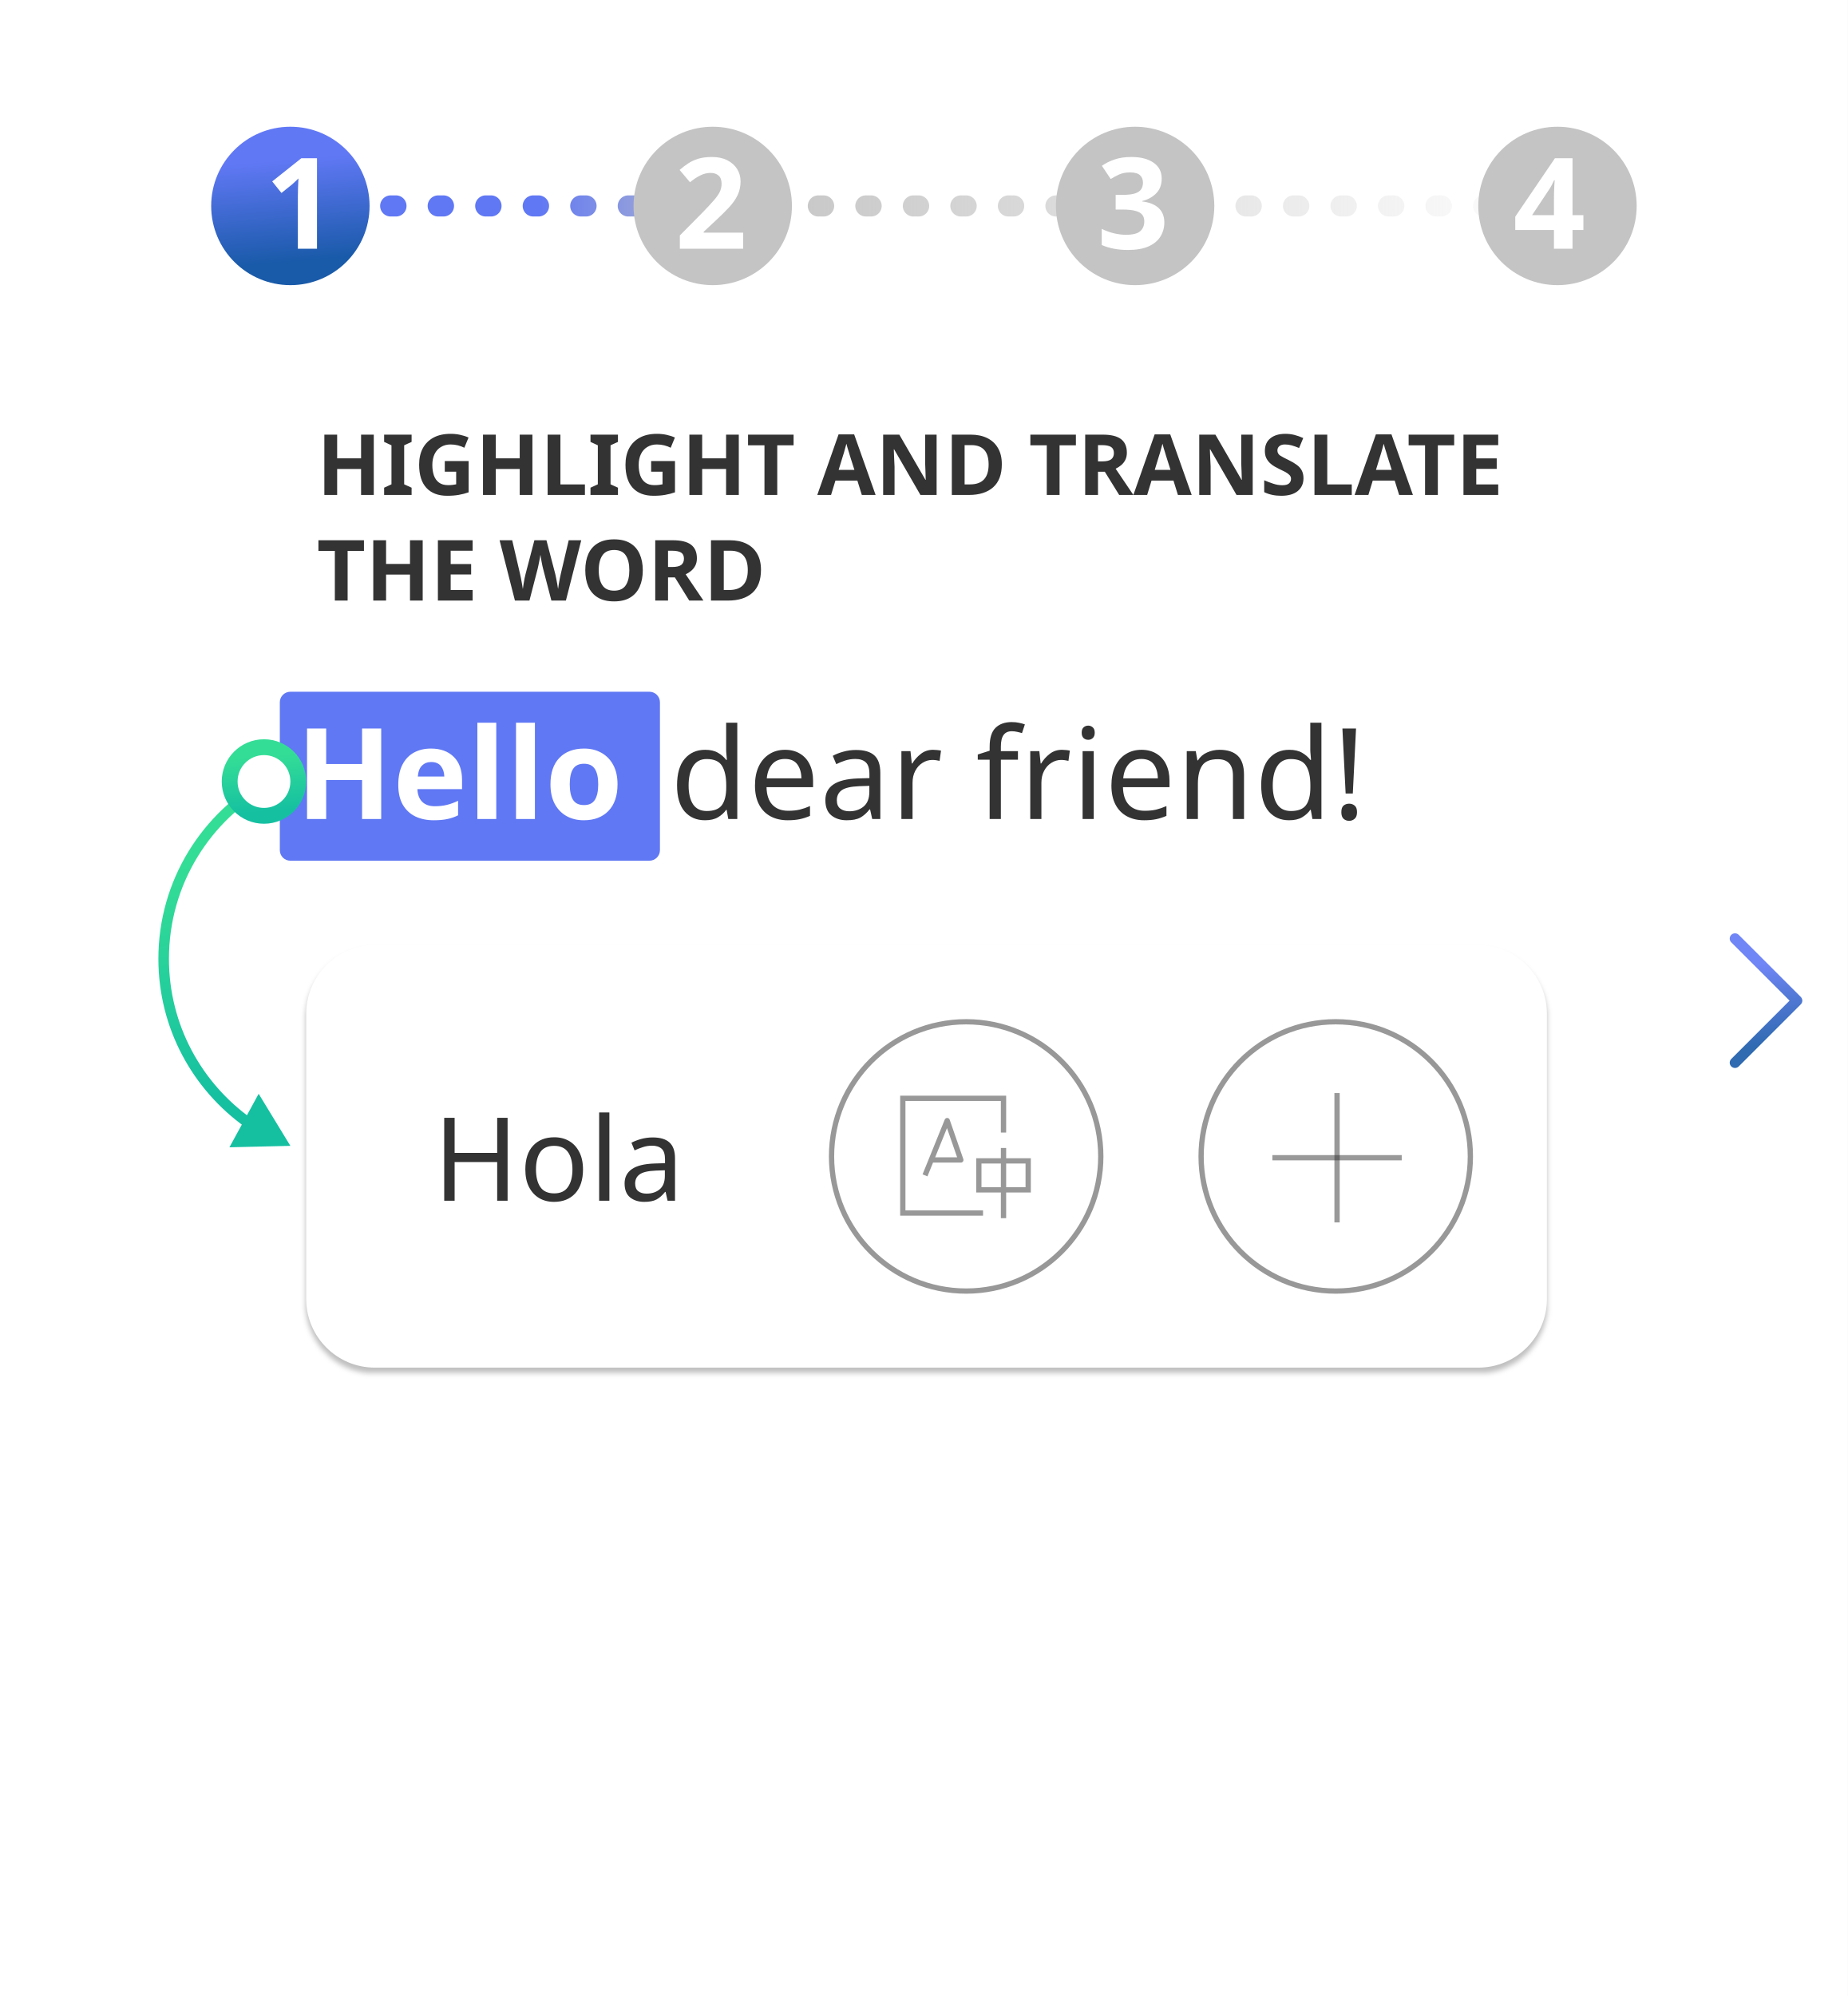
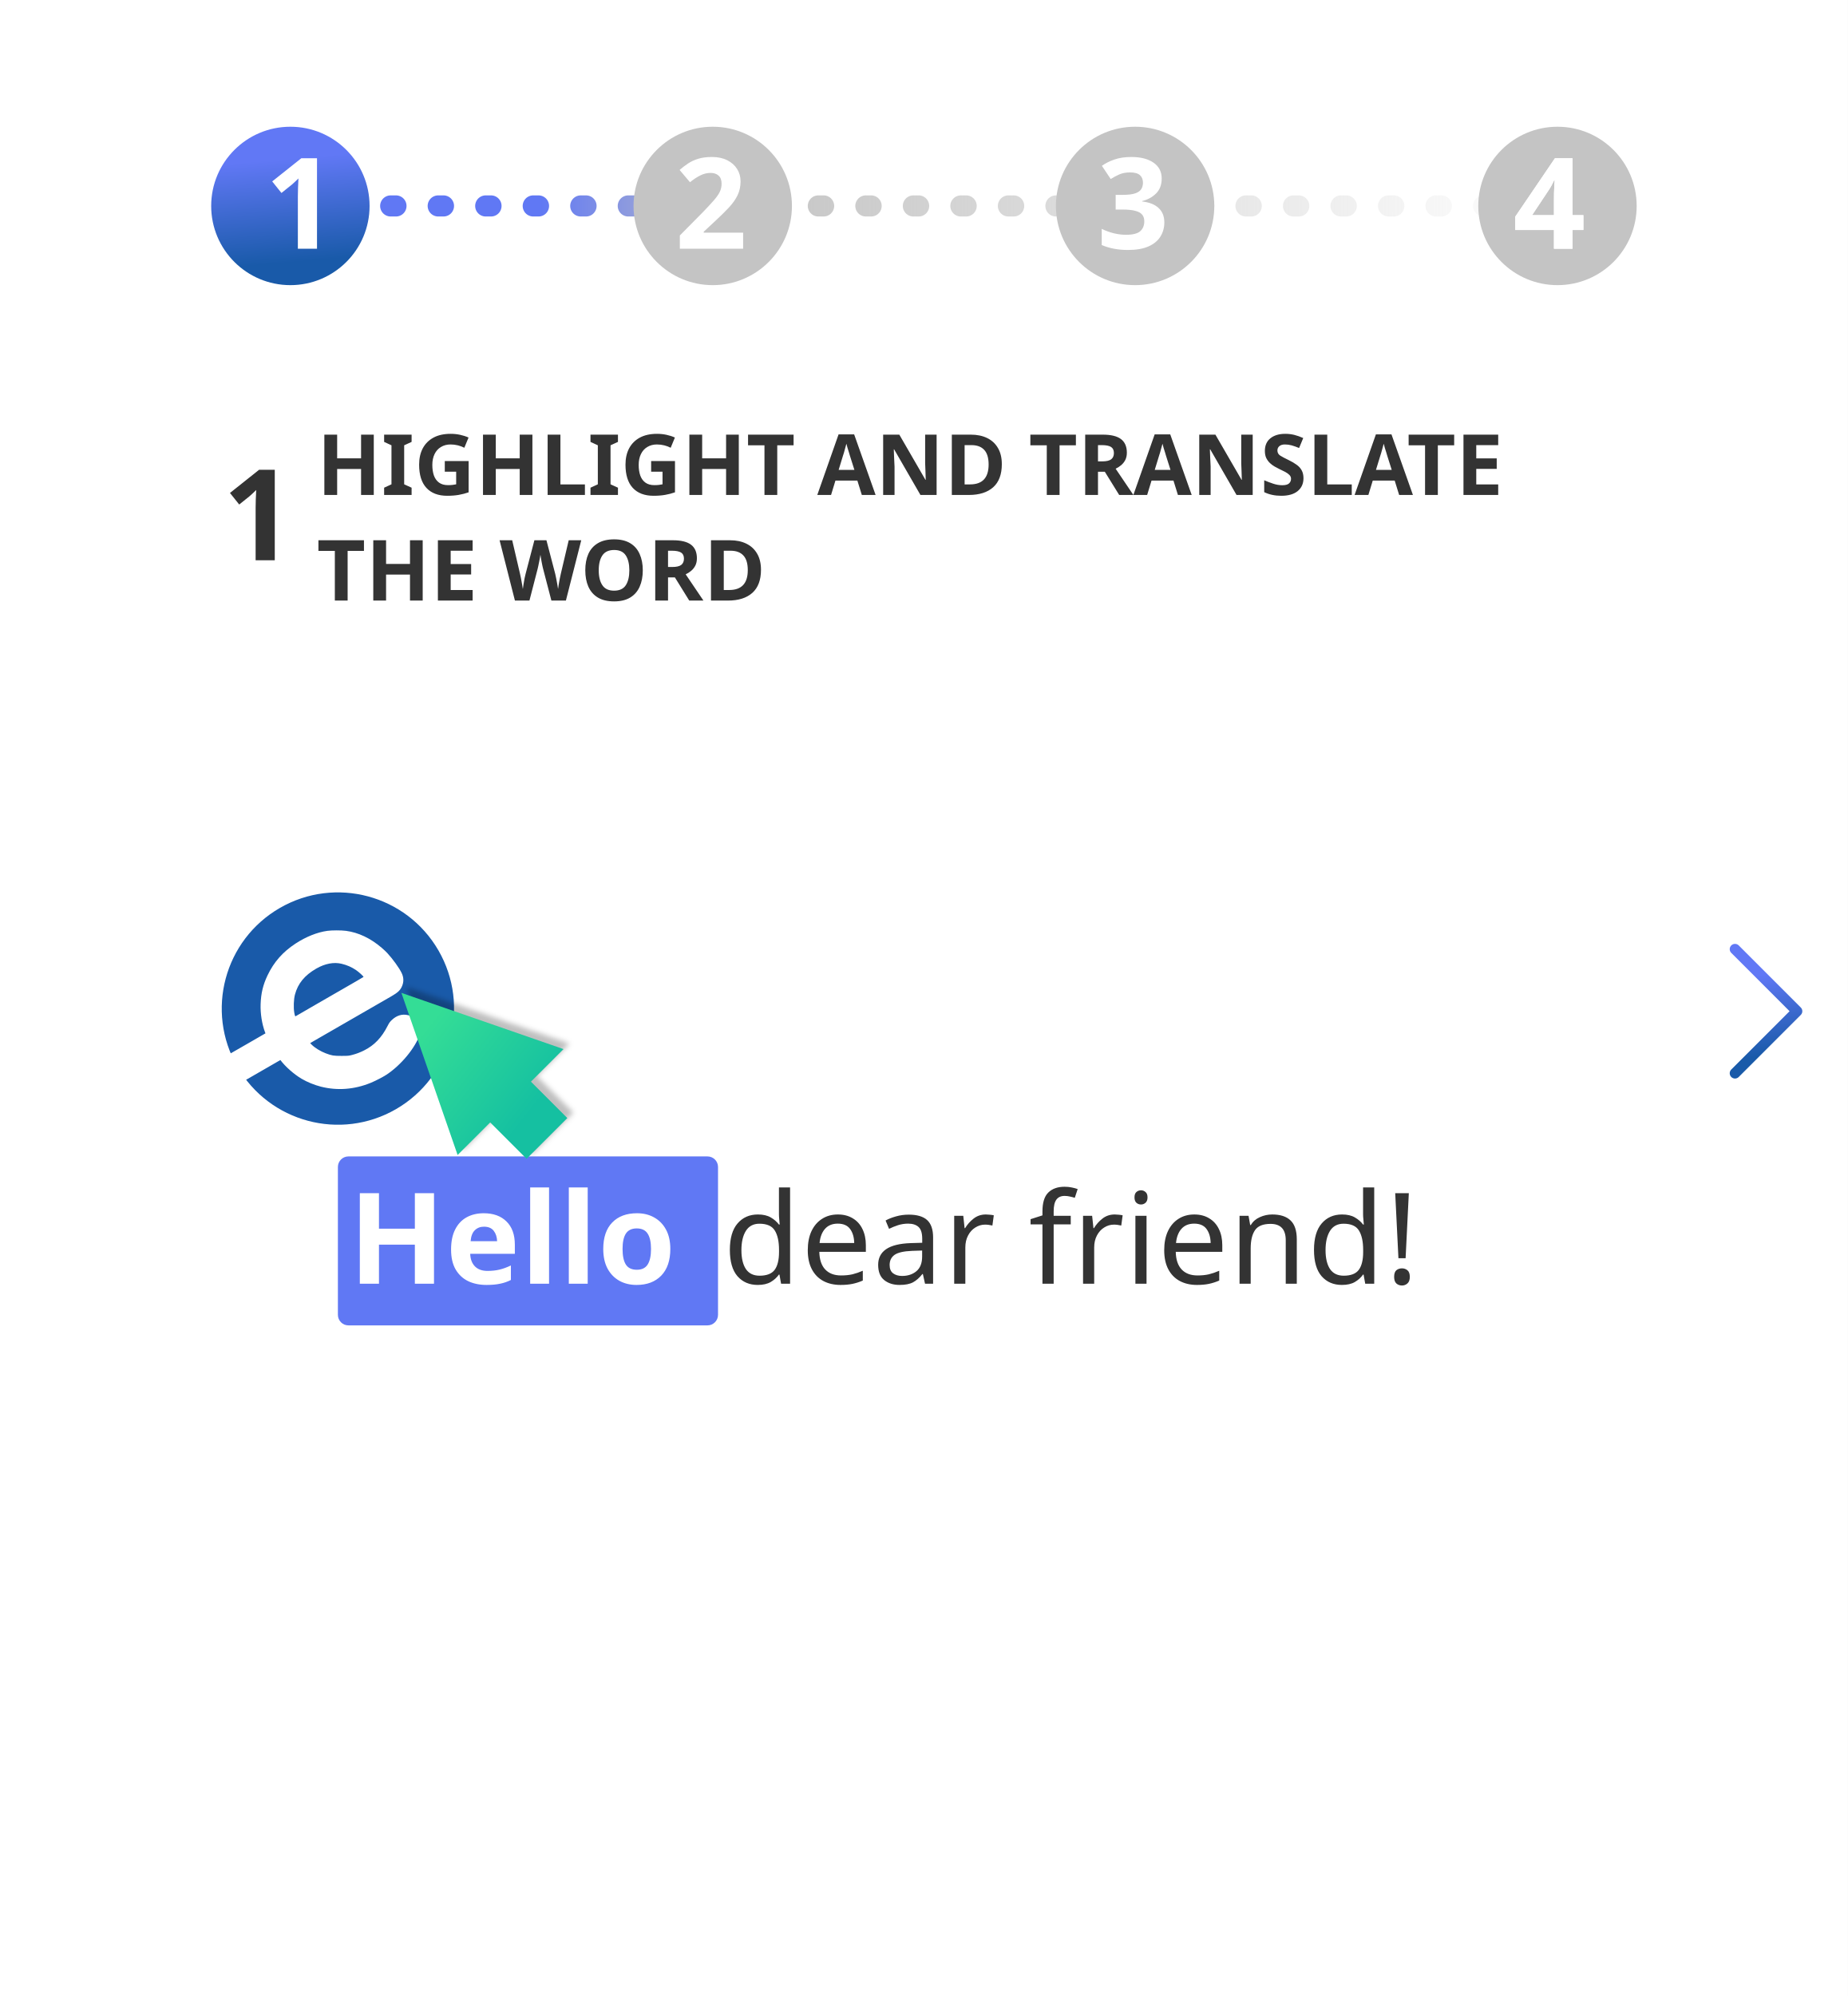
<svg xmlns="http://www.w3.org/2000/svg" width="350" height="378" viewBox="0 0 350 378" fill="none">
  <g clip-path="url(#clip0)">
    <rect width="350" height="378" fill="white" />
    <text fill="#333333" xml:space="preserve" style="white-space: pre" font-family="Montserrat" font-size="16" font-weight="800" letter-spacing="0em">
      <tspan x="60" y="93.736">HIGHLIGHT AND TRANSLATE </tspan>
      <tspan x="60" y="113.736">THE WORD</tspan>
    </text>
    <text fill="#333333" xml:space="preserve" style="white-space: pre" font-family="Montserrat" font-size="24" font-weight="800" letter-spacing="0em">
-       <tspan visibility="hidden" x="42.137" y="106.104">1</tspan>
+       <tspan x="42.137" y="106.104">1</tspan>
    </text>
-     <rect x="53" y="131" width="72" height="32" rx="2" fill="#6078F4" />
+     <rect x="64" y="219" width="72" height="32" rx="2" fill="#6078F4" />
    <text fill="#333333" xml:space="preserve" style="white-space: pre" font-family="Montserrat" font-size="24" letter-spacing="0em">
-       <tspan x="120.688" y="155.104"> dear friend! </tspan>
+       <tspan x="130.688" y="243.104"> dear friend! </tspan>
    </text>
    <text fill="white" xml:space="preserve" style="white-space: pre" font-family="Montserrat" font-size="24" font-weight="bold" letter-spacing="0em">
-       <tspan x="56" y="155.104">Hello</tspan>
+       <tspan x="66" y="243.104">Hello</tspan>
    </text>
-     <g filter="url(#filter0_d)">
-       <rect x="58" y="179" width="235" height="80" rx="13" fill="white" />
-       <circle cx="183" cy="219" r="26" fill="white" />
-       <circle cx="183" cy="219" r="25.5" stroke="#333333" stroke-opacity="0.5" />
-       <circle cx="253" cy="219" r="25.5" stroke="#333333" stroke-opacity="0.5" />
-       <path opacity="0.5" d="M241 219.25H265.5" stroke="#333333" />
-       <path opacity="0.5" d="M253.25 231.5V207" stroke="#333333" />
-       <text fill="#333333" user-select="none" xml:space="preserve" style="white-space: pre" font-family="Montserrat" font-size="22" letter-spacing="0em">
-         <tspan x="82" y="227.387">Hola</tspan>
-       </text>
-       <path d="M190.074 214.484V208H171V229.723H186.194" stroke="#333333" stroke-opacity="0.5" />
-       <path d="M175.203 222.59L176.385 219.672M176.385 219.672L179.405 212.215L181.992 219.672H176.385Z" stroke="#333333" stroke-opacity="0.5" stroke-linejoin="round" />
-       <path fill-rule="evenodd" clip-rule="evenodd" d="M189.574 225.832V230.695H190.574V225.832H194.246H195.246V224.832V220.348V219.348H194.246H190.574V217.402H189.574V219.348H185.901H184.901V220.348V224.832V225.832H185.901H189.574ZM190.574 224.832H194.246V220.348H190.574V224.832ZM189.574 220.348V224.832H185.901V220.348H189.574Z" fill="#333333" fill-opacity="0.5" />
-     </g>
    <path d="M47 39H295" stroke="url(#paint0_linear)" stroke-width="4" stroke-linecap="round" stroke-dasharray="1 8" />
    <circle id="stepA" cursor="pointer" cx="55" cy="39" r="15" fill="url(#paint1_linear)" />
    <circle id="stepB" cursor="pointer" cx="135" cy="39" r="15" fill="#C4C4C4" />
    <circle id="stepC" cursor="pointer" cx="215" cy="39" r="15" fill="#C4C4C4" />
-     <text id="stepAText" user-select="none" cursor="pointer" fill="white" xml:space="preserve" style="white-space: pre" font-family="Montserrat" font-size="24" font-weight="800" letter-spacing="0em">
+     <text id="stepAText" cursor="pointer" fill="white" user-select="none" xml:space="preserve" style="white-space: pre" font-family="Montserrat" font-size="24" font-weight="800" letter-spacing="0em">
      <tspan x="50.137" y="47.104">1</tspan>
    </text>
-     <text id="stepBText" user-select="none" cursor="pointer" fill="white" xml:space="preserve" style="white-space: pre" font-family="Montserrat" font-size="24" font-weight="800" letter-spacing="0em">
+     <text id="stepBText" cursor="pointer" fill="white" user-select="none" xml:space="preserve" style="white-space: pre" font-family="Montserrat" font-size="24" font-weight="800" letter-spacing="0em">
      <tspan x="127.816" y="47.104">2</tspan>
    </text>
-     <text id="stepCText" user-select="none" cursor="pointer" fill="white" xml:space="preserve" style="white-space: pre" font-family="Montserrat" font-size="24" font-weight="800" letter-spacing="0em">
+     <text id="stepCText" cursor="pointer" fill="white" user-select="none" xml:space="preserve" style="white-space: pre" font-family="Montserrat" font-size="24" font-weight="800" letter-spacing="0em">
      <tspan x="207.77" y="47.104">3</tspan>
    </text>
    <circle id="stepD" cursor="pointer" cx="295" cy="39" r="15" fill="#C4C4C4" />
-     <text id="stepDText" cursor="pointer" fill="white" xml:space="preserve" style="white-space: pre" font-family="Montserrat" font-size="24" font-weight="800" letter-spacing="0em">
+     <text id="stepDText" cursor="pointer" fill="white" user-select="none" xml:space="preserve" style="white-space: pre" font-family="Montserrat" font-size="24" font-weight="800" letter-spacing="0em">
      <tspan x="286.598" y="47.104">4</tspan>
    </text>
-     <path d="M55 217L48.992 207.139L43.456 217.273L55 217ZM32 181.575C32 167.46 39.896 155.178 51.536 148.879L50.584 147.121C38.327 153.753 30 166.694 30 181.575H32ZM47.682 211.871C38.187 205.127 32 194.07 32 181.575H30C30 194.747 36.525 206.4 46.524 213.501L47.682 211.871Z" fill="url(#paint2_linear)" />
-     <circle cx="50" cy="148" r="6.5" fill="white" stroke="url(#paint3_linear)" stroke-width="3" />
-     <path id="right-arrow" cursor="pointer" d="M328.625 201.25L340.375 189.5L328.625 177.75" stroke="url(#paint4_linear)" stroke-width="2" stroke-linecap="round" stroke-linejoin="round" />
-     <path id="left-arrow" visibility="hidden" cursor="pointer" d="M21.375 201.25L9.625 189.5L21.375 177.75" stroke="url(#paint5_linear)" stroke-width="2" stroke-linecap="round" stroke-linejoin="round" />
-     <circle id="right-arrow-circle" cursor="pointer" fill="white" opacity="0.1" cx="330" cy="190" r="20" />
-     <circle id="left-arrow-circle" visibility="hidden" cursor="pointer" fill="white" opacity="0.1" cx="20" cy="190" r="20" />
+     <text fill="white" xml:space="preserve" style="white-space: pre" font-family="Montserrat" font-size="24" font-weight="800" letter-spacing="0em">
+       <tspan x="286.598" y="47.104" cursor="pointer" id="stepD">4</tspan>
+     </text>
+     <path d="M328.625 203.25L340.375 191.5L328.625 179.75" stroke="url(#paint2_linear)" stroke-width="2" stroke-linecap="round" stroke-linejoin="round" cursor="pointer" id="right-arrow-circle" />
+     <path d="M75 210.052C85.522 203.977 89.126 190.524 83.052 180.002C76.977 169.481 63.524 165.876 53.002 171.951C42.481 178.025 38.876 191.479 44.951 202C51.025 212.522 64.479 216.126 75 210.052Z" fill="#195AA9" />
+     <path fill-rule="evenodd" clip-rule="evenodd" d="M46.461 204.575C45.941 203.885 45.456 203.156 45.011 202.391C44.468 201.458 44.003 200.503 43.613 199.531C44.212 199.186 45.086 198.684 46.306 197.984C46.628 197.8 47.271 197.429 47.736 197.161C48.2 196.892 49.062 196.394 49.652 196.055L50.284 195.691C50.259 195.633 50.235 195.575 50.212 195.518C49.617 193.938 49.303 191.958 49.364 190.167C49.434 188.11 49.818 186.509 50.672 184.716C51.873 182.193 53.553 180.283 55.966 178.7C57.934 177.408 60.09 176.546 62.01 176.282C62.869 176.164 64.641 176.163 65.531 176.281C67.882 176.591 70.174 177.677 72.286 179.482C72.654 179.797 73.142 180.257 73.37 180.504C74.409 181.631 75.609 183.298 76.074 184.262C76.504 185.15 76.504 186.049 76.076 186.922C75.747 187.594 75.288 188.007 74.125 188.678C73.589 188.987 72.566 189.577 71.851 189.988C68.508 191.913 67.927 192.248 66.589 193.021C64.301 194.343 60.912 196.295 60.418 196.576C60.168 196.719 59.69 196.995 59.356 197.19L58.75 197.546L58.999 197.803C59.598 198.419 60.689 199.097 61.688 199.472C62.857 199.913 63.171 199.964 64.673 199.964C65.915 199.964 66.05 199.952 66.687 199.786C67.529 199.567 68.167 199.324 69.001 198.906C70.897 197.954 72.287 196.503 73.404 194.308C73.712 193.704 73.849 193.512 74.226 193.157C75.141 192.294 76.17 191.987 77.272 192.246C79.107 192.678 80.067 194.231 79.52 195.879C78.668 198.441 75.952 201.724 73.183 203.538C72.514 203.976 71.077 204.715 70.195 205.075C67.113 206.33 63.917 206.576 60.811 205.798C59.566 205.487 58.142 204.904 57.098 204.281C55.652 203.417 54.044 201.994 53.113 200.756L53.106 200.748L53.062 200.773C50.774 202.095 47.385 204.047 46.891 204.329C46.781 204.391 46.627 204.479 46.461 204.575ZM67.433 183.71C66.596 183.146 65.731 182.768 64.706 182.519C63.228 182.16 61.55 182.481 59.894 183.437C57.693 184.709 56.427 186.253 55.867 188.35C55.634 189.219 55.573 190.818 55.736 191.756C55.85 192.407 55.908 192.534 56.047 192.424C56.119 192.367 57.116 191.789 59.834 190.232C60.155 190.048 60.798 189.677 61.263 189.408C61.727 189.139 62.589 188.642 63.179 188.303C63.769 187.964 64.748 187.399 65.355 187.049C65.962 186.698 66.986 186.108 67.629 185.738C68.272 185.368 68.822 185.042 68.85 185.014C68.922 184.943 67.989 184.084 67.433 183.71Z" fill="white" />
+     <g filter="url(#filter0_d)">
+       <path fill-rule="evenodd" clip-rule="evenodd" d="M106.734 198.678L76.028 188.028L86.678 218.734L92.846 212.565L99.738 219.458L107.458 211.738L100.565 204.846L106.734 198.678Z" fill="url(#paint3_linear)" />
+     </g>
  </g>
  <defs>
-     <filter id="filter0_d" x="57" y="179" width="237" height="82" filterUnits="userSpaceOnUse" color-interpolation-filters="sRGB">
+     <filter id="filter0_d" x="66" y="176" width="49.626" height="49.626" filterUnits="userSpaceOnUse" color-interpolation-filters="sRGB">
      <feFlood flood-opacity="0" result="BackgroundImageFix" />
      <feColorMatrix in="SourceAlpha" type="matrix" values="0 0 0 0 0 0 0 0 0 0 0 0 0 0 0 0 0 0 127 0" />
-       <feOffset dy="1" />
+       <feOffset dx="1" dy="-1" />
      <feGaussianBlur stdDeviation="0.5" />
      <feColorMatrix type="matrix" values="0 0 0 0 0 0 0 0 0 0 0 0 0 0 0 0 0 0 0.25 0" />
      <feBlend mode="normal" in2="BackgroundImageFix" result="effect1_dropShadow" />
      <feBlend mode="normal" in="SourceGraphic" in2="effect1_dropShadow" result="shape" />
    </filter>
    <linearGradient id="paint0_linear" x1="47" y1="39" x2="295" y2="39" gradientUnits="userSpaceOnUse">
      <stop stop-color="#C4C4C4" />
      <stop offset="0.02" stop-color="#6078F4" />
      <stop offset="0.222" stop-color="#6078F4" />
      <stop offset="0.375" stop-color="#C4C4C4" />
      <stop offset="1" stop-color="#C4C4C4" stop-opacity="0" />
    </linearGradient>
    <linearGradient id="paint1_linear" x1="48.684" y1="30.546" x2="50.373" y2="50.104" gradientUnits="userSpaceOnUse">
      <stop stop-color="#6178F5" />
      <stop offset="1" stop-color="#195AA9" />
    </linearGradient>
-     <linearGradient id="paint2_linear" x1="37.947" y1="163.055" x2="48.547" y2="205.743" gradientUnits="userSpaceOnUse">
-       <stop stop-color="#34DD96" />
-       <stop offset="1" stop-color="#15C0A1" />
-     </linearGradient>
-     <linearGradient id="paint3_linear" x1="46.632" y1="143.491" x2="47.532" y2="153.922" gradientUnits="userSpaceOnUse">
-       <stop stop-color="#34DD96" />
-       <stop offset="1" stop-color="#15C0A1" />
-     </linearGradient>
-     <linearGradient id="paint4_linear" x1="332.026" y1="182.877" x2="334.615" y2="197.865" gradientUnits="userSpaceOnUse">
+     <linearGradient id="paint2_linear" x1="332.026" y1="184.877" x2="334.615" y2="199.865" gradientUnits="userSpaceOnUse">
      <stop stop-color="#6178F5" />
      <stop offset="1" stop-color="#195AA9" />
    </linearGradient>
-     <linearGradient id="paint5_linear" x1="17.974" y1="182.877" x2="15.385" y2="197.865" gradientUnits="userSpaceOnUse">
-       <stop stop-color="#6178F5" />
-       <stop offset="1" stop-color="#195AA9" />
+     <linearGradient id="paint3_linear" x1="77.821" y1="198.266" x2="97.798" y2="214.003" gradientUnits="userSpaceOnUse">
+       <stop stop-color="#34DD96" />
+       <stop offset="1" stop-color="#15C0A1" />
    </linearGradient>
    <clipPath id="clip0">
      <rect width="350" height="378" fill="white" />
    </clipPath>
  </defs>
</svg>
